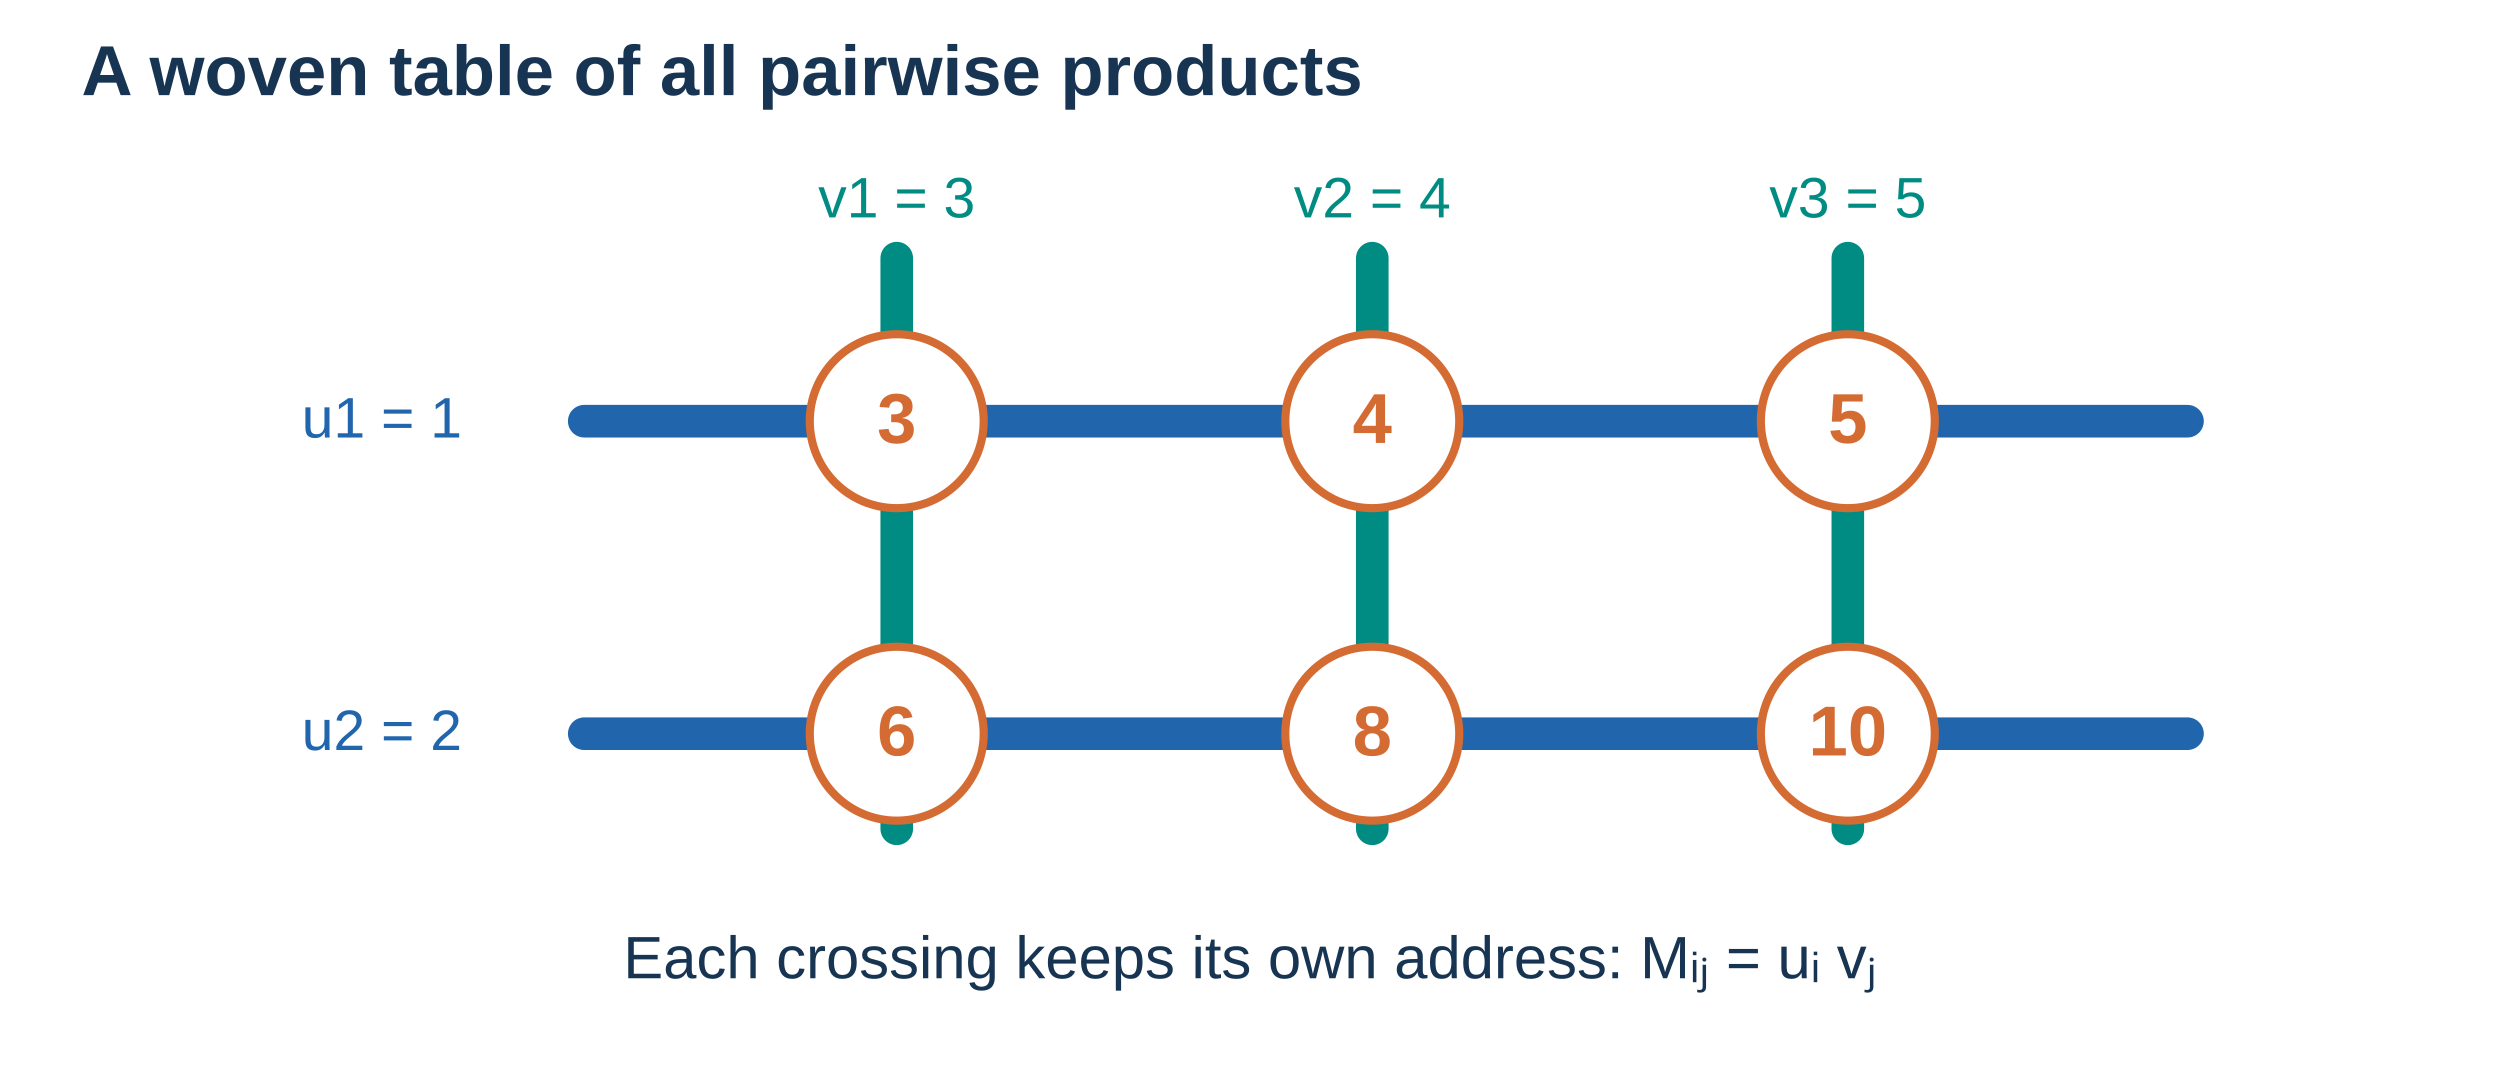
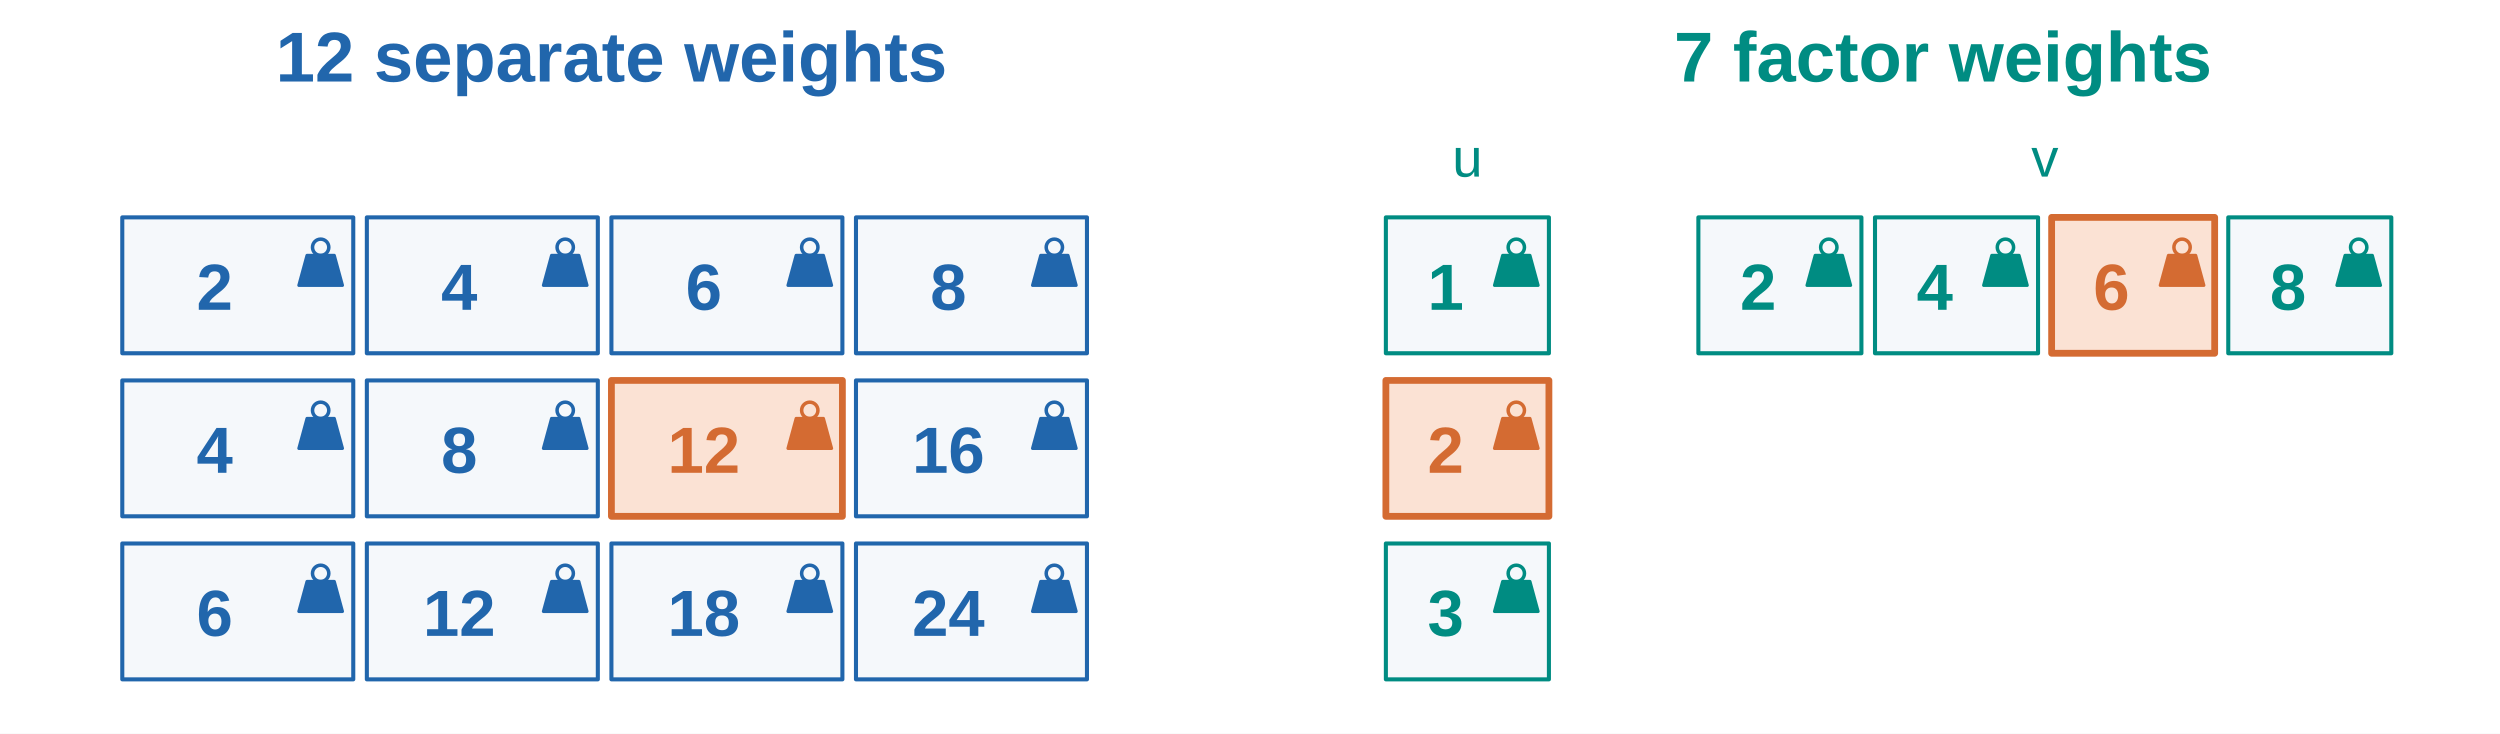
- <svg xmlns="http://www.w3.org/2000/svg" width="920" height="400" viewBox="0 0 920 400" role="img" aria-labelledby="title description">
+ <svg xmlns="http://www.w3.org/2000/svg" width="920" height="270" viewBox="0 0 920 270" role="img" aria-labelledby="title description">
  <defs>
    <marker id="arrow" markerWidth="8" markerHeight="8" refX="7" refY="4" orient="auto">
      <path d="M0,0 L8,4 L0,8 z" fill="#617185" />
    </marker>
  </defs>
-   <rect width="920" height="400" fill="white" />
+   <rect width="920" height="270" fill="white" />
  <g font-family="Arial, Helvetica, sans-serif" stroke-linecap="round" stroke-linejoin="round">
-     <text x="30" y="35" font-size="26" fill="#173552" text-anchor="start" font-weight="bold">A woven table of all pairwise products</text>
-     <line x1="330" y1="95" x2="330" y2="305" stroke="#008C82" stroke-width="12" />
-     <text x="330" y="80" font-size="21" fill="#008C82" text-anchor="middle" font-weight="normal">v1 = 3</text>
-     <line x1="505" y1="95" x2="505" y2="305" stroke="#008C82" stroke-width="12" />
-     <text x="505" y="80" font-size="21" fill="#008C82" text-anchor="middle" font-weight="normal">v2 = 4</text>
-     <line x1="680" y1="95" x2="680" y2="305" stroke="#008C82" stroke-width="12" />
-     <text x="680" y="80" font-size="21" fill="#008C82" text-anchor="middle" font-weight="normal">v3 = 5</text>
-     <line x1="215" y1="155" x2="805" y2="155" stroke="#2166AC" stroke-width="12" />
-     <text x="170" y="161" font-size="21" fill="#2166AC" text-anchor="end" font-weight="normal">u1 = 1</text>
-     <circle cx="330" cy="155" r="32" fill="#FFFFFF" stroke="#D46B32" stroke-width="3" />
-     <text x="330" y="163" font-size="26" fill="#D46B32" text-anchor="middle" font-weight="bold">3</text>
-     <circle cx="505" cy="155" r="32" fill="#FFFFFF" stroke="#D46B32" stroke-width="3" />
-     <text x="505" y="163" font-size="26" fill="#D46B32" text-anchor="middle" font-weight="bold">4</text>
-     <circle cx="680" cy="155" r="32" fill="#FFFFFF" stroke="#D46B32" stroke-width="3" />
-     <text x="680" y="163" font-size="26" fill="#D46B32" text-anchor="middle" font-weight="bold">5</text>
-     <line x1="215" y1="270" x2="805" y2="270" stroke="#2166AC" stroke-width="12" />
-     <text x="170" y="276" font-size="21" fill="#2166AC" text-anchor="end" font-weight="normal">u2 = 2</text>
-     <circle cx="330" cy="270" r="32" fill="#FFFFFF" stroke="#D46B32" stroke-width="3" />
-     <text x="330" y="278" font-size="26" fill="#D46B32" text-anchor="middle" font-weight="bold">6</text>
-     <circle cx="505" cy="270" r="32" fill="#FFFFFF" stroke="#D46B32" stroke-width="3" />
-     <text x="505" y="278" font-size="26" fill="#D46B32" text-anchor="middle" font-weight="bold">8</text>
-     <circle cx="680" cy="270" r="32" fill="#FFFFFF" stroke="#D46B32" stroke-width="3" />
-     <text x="680" y="278" font-size="26" fill="#D46B32" text-anchor="middle" font-weight="bold">10</text>
-     <text x="460" y="360" font-size="22" fill="#173552" text-anchor="middle" font-weight="normal">Each crossing keeps its own address: Mᵢⱼ = uᵢ vⱼ</text>
+     <text x="225" y="30" font-size="26" fill="#2166AC" text-anchor="middle" font-weight="bold">12 separate weights</text>
+     <text x="715" y="30" font-size="26" fill="#008C82" text-anchor="middle" font-weight="bold">7 factor weights</text>
+     <text x="540" y="65" font-size="20" fill="#008C82" text-anchor="middle" font-weight="normal">u</text>
+     <text x="752.5" y="65" font-size="20" fill="#008C82" text-anchor="middle" font-weight="normal">v</text>
+     <rect x="45" y="80" width="85" height="50" fill="#F5F8FB" stroke="#2166AC" stroke-width="1.5" />
+     <circle cx="118" cy="91" r="3" fill="none" stroke="#2166AC" stroke-width="1.3" />
+     <path d="M113,94 L123,94 L126,105 L110,105 Z" stroke="#2166AC" stroke-width="1.2" fill="#2166AC" />
+     <text x="79" y="114" font-size="24" fill="#2166AC" text-anchor="middle" font-weight="bold">2</text>
+     <rect x="135" y="80" width="85" height="50" fill="#F5F8FB" stroke="#2166AC" stroke-width="1.5" />
+     <circle cx="208" cy="91" r="3" fill="none" stroke="#2166AC" stroke-width="1.3" />
+     <path d="M203,94 L213,94 L216,105 L200,105 Z" stroke="#2166AC" stroke-width="1.2" fill="#2166AC" />
+     <text x="169" y="114" font-size="24" fill="#2166AC" text-anchor="middle" font-weight="bold">4</text>
+     <rect x="225" y="80" width="85" height="50" fill="#F5F8FB" stroke="#2166AC" stroke-width="1.5" />
+     <circle cx="298" cy="91" r="3" fill="none" stroke="#2166AC" stroke-width="1.3" />
+     <path d="M293,94 L303,94 L306,105 L290,105 Z" stroke="#2166AC" stroke-width="1.2" fill="#2166AC" />
+     <text x="259" y="114" font-size="24" fill="#2166AC" text-anchor="middle" font-weight="bold">6</text>
+     <rect x="315" y="80" width="85" height="50" fill="#F5F8FB" stroke="#2166AC" stroke-width="1.5" />
+     <circle cx="388" cy="91" r="3" fill="none" stroke="#2166AC" stroke-width="1.3" />
+     <path d="M383,94 L393,94 L396,105 L380,105 Z" stroke="#2166AC" stroke-width="1.2" fill="#2166AC" />
+     <text x="349" y="114" font-size="24" fill="#2166AC" text-anchor="middle" font-weight="bold">8</text>
+     <rect x="45" y="140" width="85" height="50" fill="#F5F8FB" stroke="#2166AC" stroke-width="1.5" />
+     <circle cx="118" cy="151" r="3" fill="none" stroke="#2166AC" stroke-width="1.3" />
+     <path d="M113,154 L123,154 L126,165 L110,165 Z" stroke="#2166AC" stroke-width="1.2" fill="#2166AC" />
+     <text x="79" y="174" font-size="24" fill="#2166AC" text-anchor="middle" font-weight="bold">4</text>
+     <rect x="135" y="140" width="85" height="50" fill="#F5F8FB" stroke="#2166AC" stroke-width="1.5" />
+     <circle cx="208" cy="151" r="3" fill="none" stroke="#2166AC" stroke-width="1.3" />
+     <path d="M203,154 L213,154 L216,165 L200,165 Z" stroke="#2166AC" stroke-width="1.2" fill="#2166AC" />
+     <text x="169" y="174" font-size="24" fill="#2166AC" text-anchor="middle" font-weight="bold">8</text>
+     <rect x="225" y="140" width="85" height="50" fill="#FBE2D4" stroke="#D46B32" stroke-width="2.5" />
+     <circle cx="298" cy="151" r="3" fill="none" stroke="#D46B32" stroke-width="1.3" />
+     <path d="M293,154 L303,154 L306,165 L290,165 Z" stroke="#D46B32" stroke-width="1.2" fill="#D46B32" />
+     <text x="259" y="174" font-size="24" fill="#D46B32" text-anchor="middle" font-weight="bold">12</text>
+     <rect x="315" y="140" width="85" height="50" fill="#F5F8FB" stroke="#2166AC" stroke-width="1.5" />
+     <circle cx="388" cy="151" r="3" fill="none" stroke="#2166AC" stroke-width="1.3" />
+     <path d="M383,154 L393,154 L396,165 L380,165 Z" stroke="#2166AC" stroke-width="1.2" fill="#2166AC" />
+     <text x="349" y="174" font-size="24" fill="#2166AC" text-anchor="middle" font-weight="bold">16</text>
+     <rect x="45" y="200" width="85" height="50" fill="#F5F8FB" stroke="#2166AC" stroke-width="1.5" />
+     <circle cx="118" cy="211" r="3" fill="none" stroke="#2166AC" stroke-width="1.3" />
+     <path d="M113,214 L123,214 L126,225 L110,225 Z" stroke="#2166AC" stroke-width="1.2" fill="#2166AC" />
+     <text x="79" y="234" font-size="24" fill="#2166AC" text-anchor="middle" font-weight="bold">6</text>
+     <rect x="135" y="200" width="85" height="50" fill="#F5F8FB" stroke="#2166AC" stroke-width="1.5" />
+     <circle cx="208" cy="211" r="3" fill="none" stroke="#2166AC" stroke-width="1.3" />
+     <path d="M203,214 L213,214 L216,225 L200,225 Z" stroke="#2166AC" stroke-width="1.2" fill="#2166AC" />
+     <text x="169" y="234" font-size="24" fill="#2166AC" text-anchor="middle" font-weight="bold">12</text>
+     <rect x="225" y="200" width="85" height="50" fill="#F5F8FB" stroke="#2166AC" stroke-width="1.5" />
+     <circle cx="298" cy="211" r="3" fill="none" stroke="#2166AC" stroke-width="1.3" />
+     <path d="M293,214 L303,214 L306,225 L290,225 Z" stroke="#2166AC" stroke-width="1.2" fill="#2166AC" />
+     <text x="259" y="234" font-size="24" fill="#2166AC" text-anchor="middle" font-weight="bold">18</text>
+     <rect x="315" y="200" width="85" height="50" fill="#F5F8FB" stroke="#2166AC" stroke-width="1.5" />
+     <circle cx="388" cy="211" r="3" fill="none" stroke="#2166AC" stroke-width="1.3" />
+     <path d="M383,214 L393,214 L396,225 L380,225 Z" stroke="#2166AC" stroke-width="1.2" fill="#2166AC" />
+     <text x="349" y="234" font-size="24" fill="#2166AC" text-anchor="middle" font-weight="bold">24</text>
+     <rect x="510" y="80" width="60" height="50" fill="#F5F8FB" stroke="#008C82" stroke-width="1.5" />
+     <circle cx="558" cy="91" r="3" fill="none" stroke="#008C82" stroke-width="1.3" />
+     <path d="M553,94 L563,94 L566,105 L550,105 Z" stroke="#008C82" stroke-width="1.2" fill="#008C82" />
+     <text x="532" y="114" font-size="24" fill="#008C82" text-anchor="middle" font-weight="bold">1</text>
+     <rect x="510" y="140" width="60" height="50" fill="#FBE2D4" stroke="#D46B32" stroke-width="2.5" />
+     <circle cx="558" cy="151" r="3" fill="none" stroke="#D46B32" stroke-width="1.3" />
+     <path d="M553,154 L563,154 L566,165 L550,165 Z" stroke="#D46B32" stroke-width="1.2" fill="#D46B32" />
+     <text x="532" y="174" font-size="24" fill="#D46B32" text-anchor="middle" font-weight="bold">2</text>
+     <rect x="510" y="200" width="60" height="50" fill="#F5F8FB" stroke="#008C82" stroke-width="1.5" />
+     <circle cx="558" cy="211" r="3" fill="none" stroke="#008C82" stroke-width="1.3" />
+     <path d="M553,214 L563,214 L566,225 L550,225 Z" stroke="#008C82" stroke-width="1.2" fill="#008C82" />
+     <text x="532" y="234" font-size="24" fill="#008C82" text-anchor="middle" font-weight="bold">3</text>
+     <rect x="625" y="80" width="60" height="50" fill="#F5F8FB" stroke="#008C82" stroke-width="1.5" />
+     <circle cx="673" cy="91" r="3" fill="none" stroke="#008C82" stroke-width="1.3" />
+     <path d="M668,94 L678,94 L681,105 L665,105 Z" stroke="#008C82" stroke-width="1.2" fill="#008C82" />
+     <text x="647" y="114" font-size="24" fill="#008C82" text-anchor="middle" font-weight="bold">2</text>
+     <rect x="690" y="80" width="60" height="50" fill="#F5F8FB" stroke="#008C82" stroke-width="1.5" />
+     <circle cx="738" cy="91" r="3" fill="none" stroke="#008C82" stroke-width="1.3" />
+     <path d="M733,94 L743,94 L746,105 L730,105 Z" stroke="#008C82" stroke-width="1.2" fill="#008C82" />
+     <text x="712" y="114" font-size="24" fill="#008C82" text-anchor="middle" font-weight="bold">4</text>
+     <rect x="755" y="80" width="60" height="50" fill="#FBE2D4" stroke="#D46B32" stroke-width="2.5" />
+     <circle cx="803" cy="91" r="3" fill="none" stroke="#D46B32" stroke-width="1.3" />
+     <path d="M798,94 L808,94 L811,105 L795,105 Z" stroke="#D46B32" stroke-width="1.2" fill="#D46B32" />
+     <text x="777" y="114" font-size="24" fill="#D46B32" text-anchor="middle" font-weight="bold">6</text>
+     <rect x="820" y="80" width="60" height="50" fill="#F5F8FB" stroke="#008C82" stroke-width="1.5" />
+     <circle cx="868" cy="91" r="3" fill="none" stroke="#008C82" stroke-width="1.3" />
+     <path d="M863,94 L873,94 L876,105 L860,105 Z" stroke="#008C82" stroke-width="1.2" fill="#008C82" />
+     <text x="842" y="114" font-size="24" fill="#008C82" text-anchor="middle" font-weight="bold">8</text>
  </g>
</svg>
